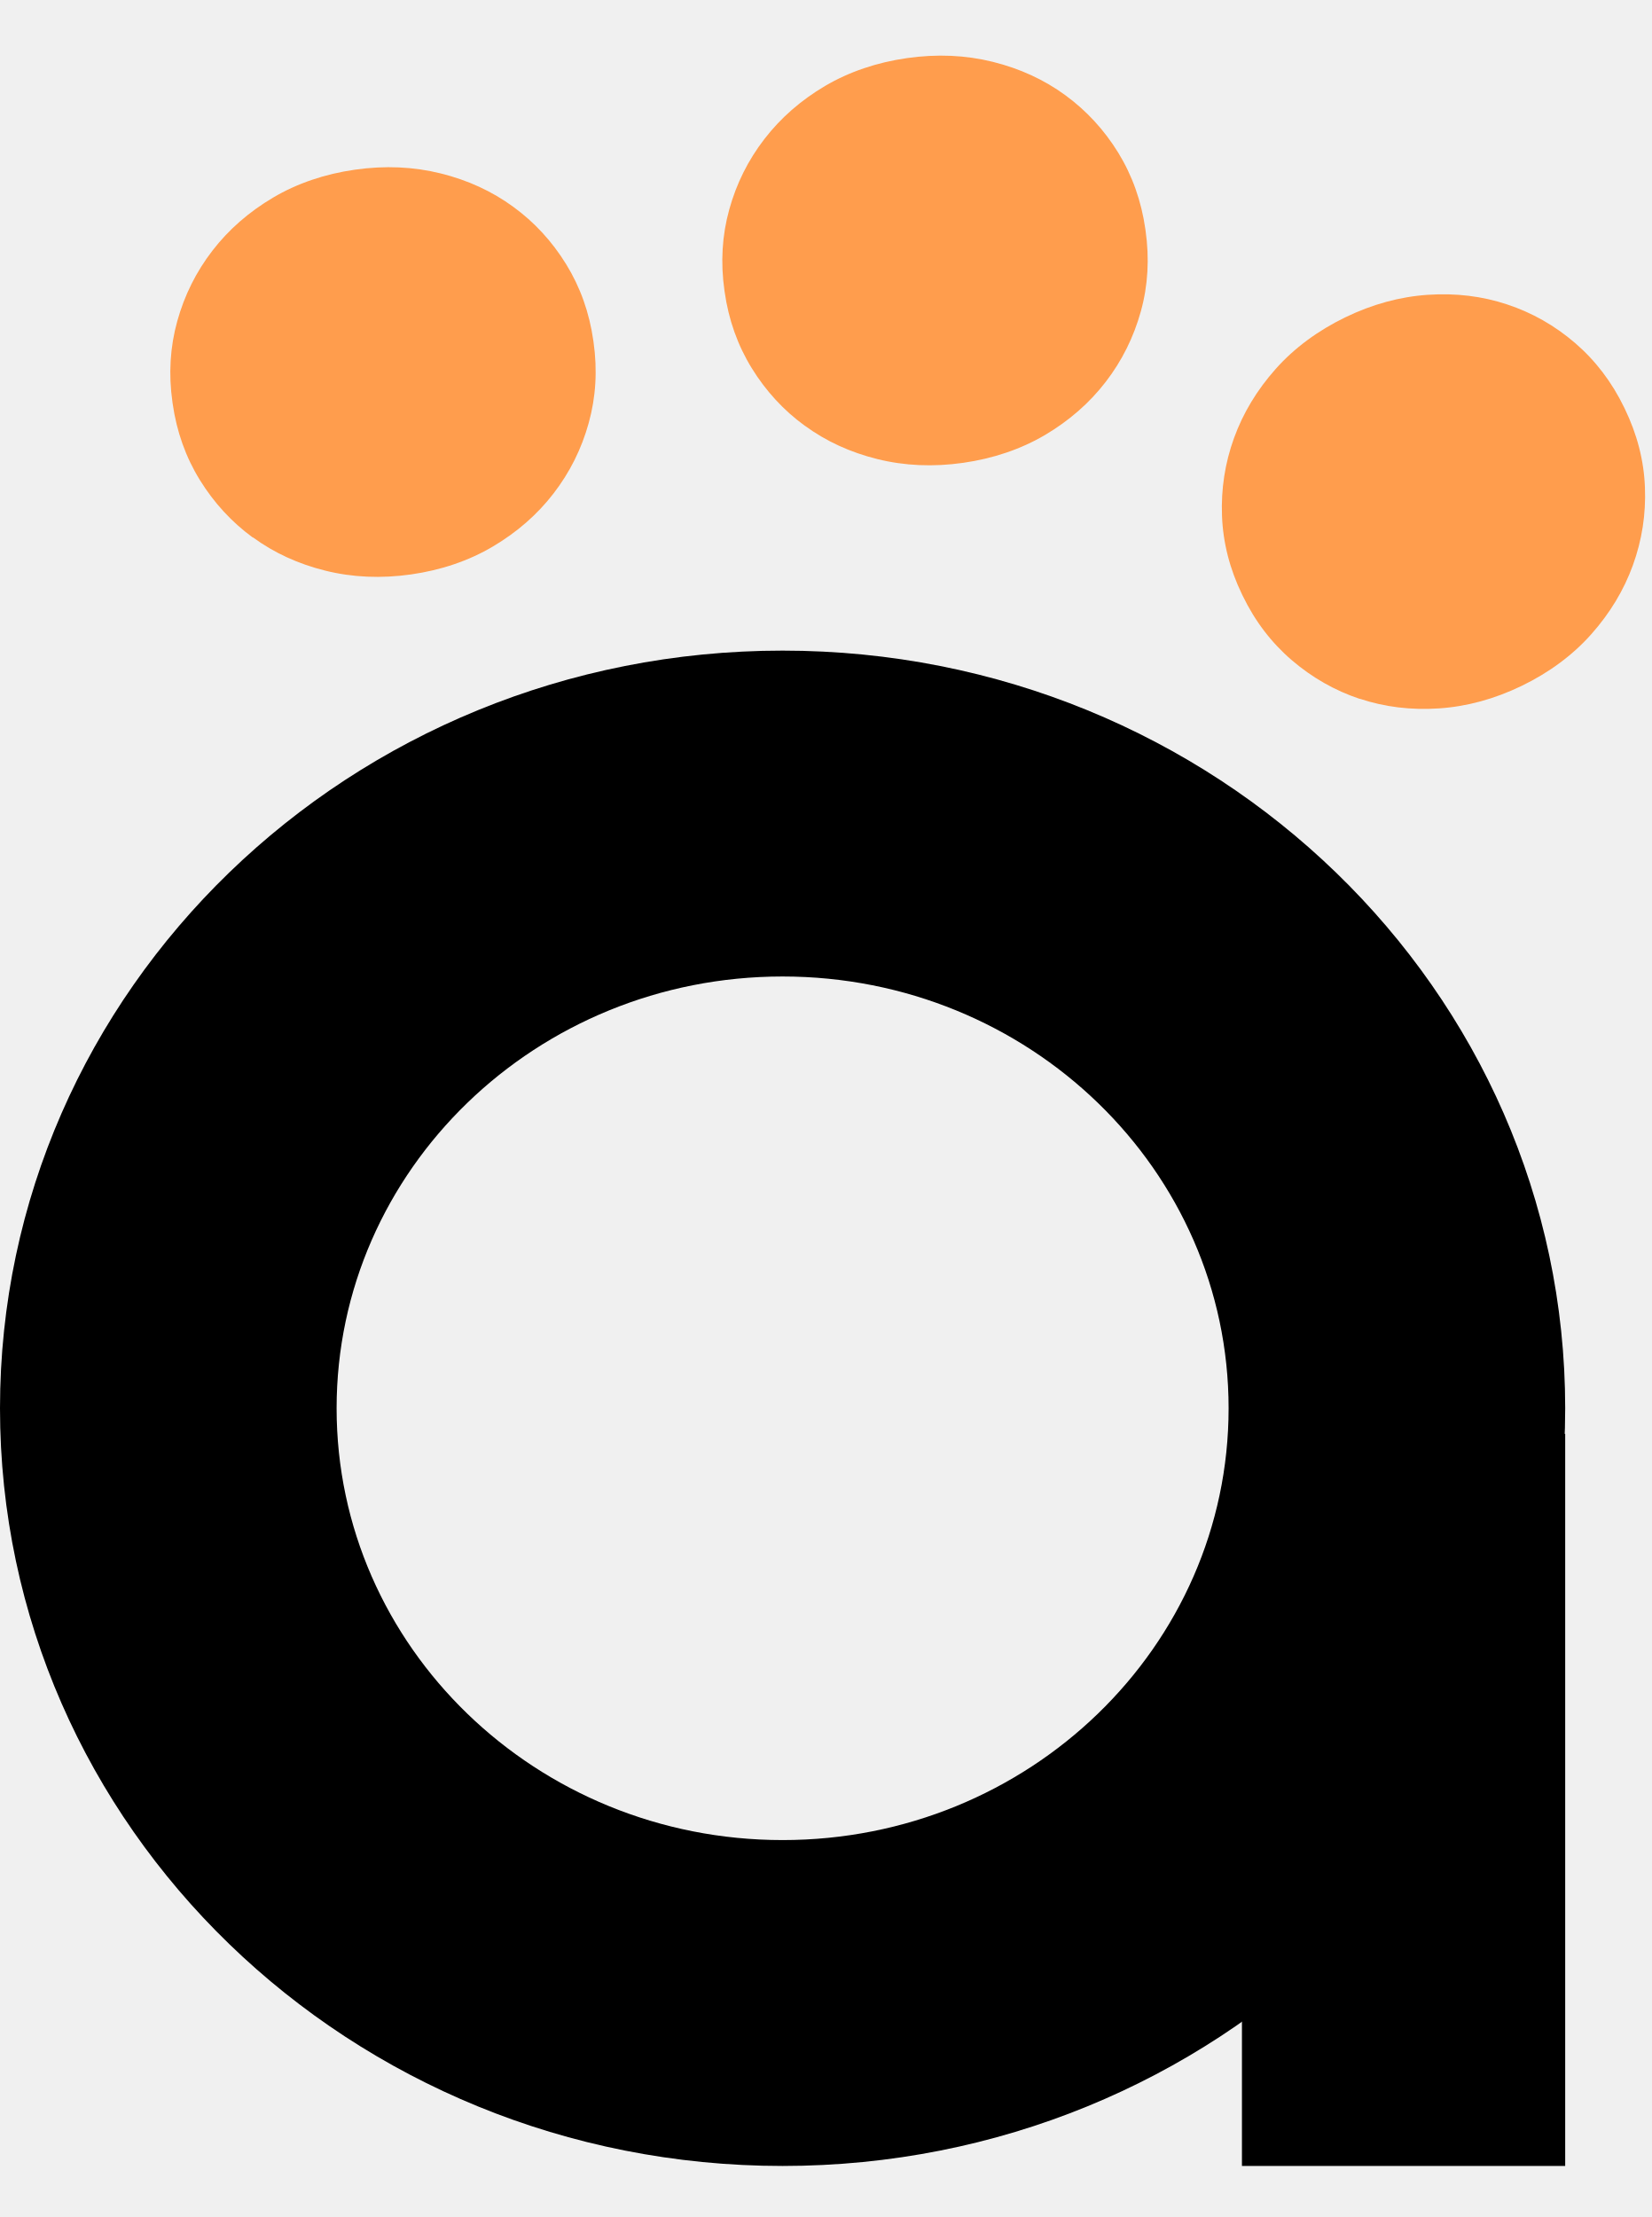
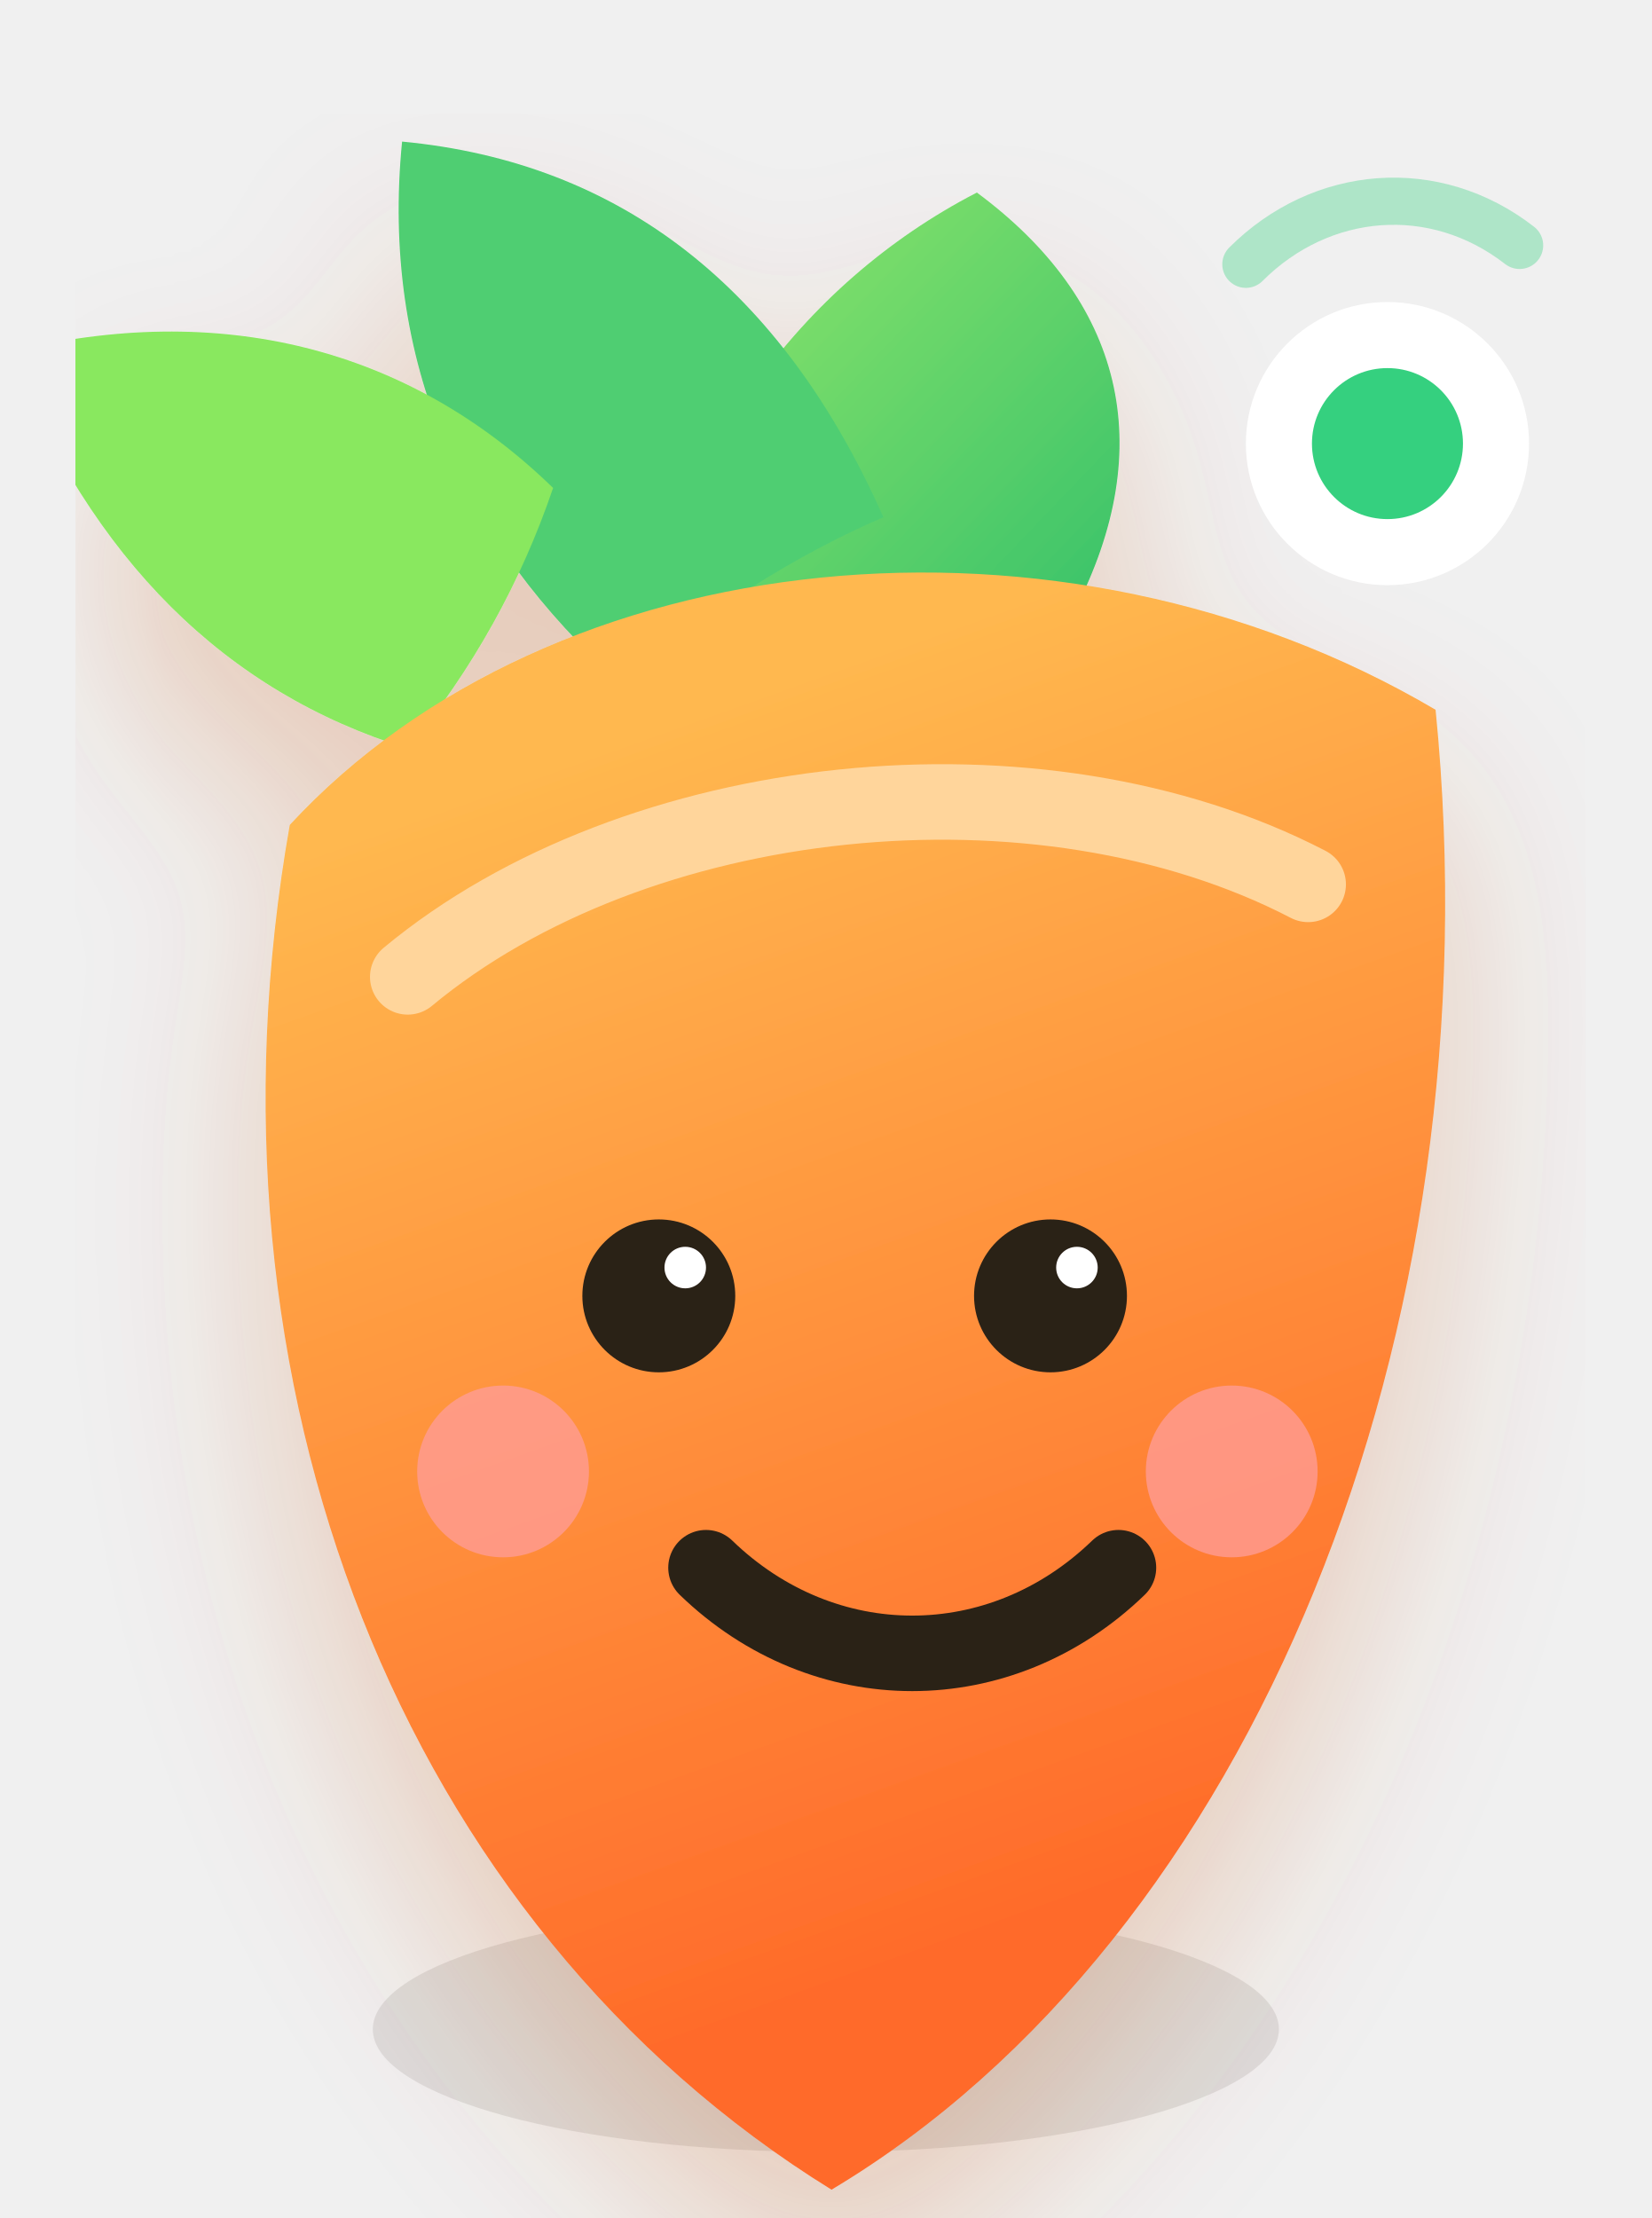
- <svg xmlns="http://www.w3.org/2000/svg" fill="none" version="1.1" width="175.35" height="235.42" viewBox="0 0 175.35 235.42">
+ <svg xmlns="http://www.w3.org/2000/svg" width="175" height="235" viewBox="0 0 175 235" fill="none" role="img" aria-label="萝卜头在线头像">
  <defs>
-     <clipPath id="master_svg0_145_28391">
-       <rect x="0" y="0" width="175.35" height="235.42" rx="0" />
-     </clipPath>
+     <linearGradient id="body" x1="67" y1="78" x2="112" y2="204" gradientUnits="userSpaceOnUse">
+       <stop stop-color="#FFB84F" />
+       <stop offset="1" stop-color="#FF6A2A" />
+     </linearGradient>
+     <linearGradient id="leaf" x1="56" y1="14" x2="127" y2="82" gradientUnits="userSpaceOnUse">
+       <stop stop-color="#A8F06A" />
+       <stop offset="1" stop-color="#20B86B" />
+     </linearGradient>
+     <filter id="shadow" x="8" y="0" width="160" height="235" filterUnits="userSpaceOnUse" color-interpolation-filters="sRGB">
+       <feDropShadow dx="0" dy="12" stdDeviation="10" flood-color="#C95016" flood-opacity=".22" />
+     </filter>
  </defs>
-   <g clip-path="url(#master_svg0_145_28391)">
-     <path d="M83.108,230C129.008,230,166.217,193.978,166.217,149.544C166.217,105.109,129.008,69.088,83.108,69.088C37.209,69.088,0,105.109,0,149.544C0,193.978,37.209,230,83.108,230ZM83.109,195.395C109.267,195.395,130.472,174.867,130.472,149.544C130.472,124.221,109.267,103.692,83.109,103.692C56.951,103.692,35.746,124.221,35.746,149.544C35.746,174.867,56.951,195.395,83.109,195.395Z" fill-rule="evenodd" fill="#000000" fill-opacity="1" />
-     <path d="M80.318,46.489C82.315,48.436,84.69,49.966,87.444,51.079C90.197,52.193,93.183,52.755,96.401,52.755C99.62,52.755,102.683,52.183,105.427,51.05C108.18,49.908,110.565,48.358,112.591,46.383C114.617,44.407,116.197,42.112,117.341,39.497C118.485,36.883,119.047,34.065,119.047,31.063L119.047,30.908C119.047,27.906,118.475,25.088,117.341,22.473C116.197,19.849,114.626,17.573,112.629,15.626C110.632,13.68,108.257,12.15,105.504,11.036C102.751,9.923,99.765,9.361,96.547,9.361C93.328,9.361,90.265,9.932,87.512,11.065C84.758,12.208,82.374,13.757,80.347,15.733C78.321,17.708,76.741,19.994,75.597,22.618C74.453,25.233,73.881,28.051,73.881,31.053L73.881,31.208C73.881,34.22,74.453,37.028,75.597,39.652C76.741,42.267,78.312,44.552,80.309,46.489L80.318,46.489Z" fill="#FF9D4D" fill-opacity="1" style="mix-blend-mode:passthrough" transform="matrix(0.9901292,-0.1408367,0.1406229,0.9899662,-0.5870784,10.49913)" />
-     <path d="M21.696,58.337C23.693,60.284,26.067,61.814,28.82,62.927C31.572,64.041,34.558,64.603,37.775,64.603C40.993,64.603,44.056,64.031,46.799,62.889C49.551,61.746,51.936,60.197,53.961,58.221C55.987,56.245,57.567,53.96,58.711,51.336C59.854,48.721,60.426,45.903,60.426,42.901L60.426,42.746C60.426,39.744,59.854,36.936,58.711,34.311C57.567,31.687,55.997,29.411,54,27.474C52.003,25.528,49.629,23.998,46.876,22.884C44.124,21.771,41.139,21.209,37.921,21.209C34.703,21.209,31.64,21.78,28.888,22.923C26.135,24.066,23.751,25.615,21.725,27.591C19.699,29.566,18.12,31.861,16.976,34.476C15.832,37.091,15.26,39.909,15.26,42.911L15.26,43.066C15.26,46.077,15.832,48.886,16.976,51.51C18.12,54.125,19.69,56.41,21.686,58.357L21.696,58.337Z" fill="#FF9D4D" fill-opacity="1" style="mix-blend-mode:passthrough" transform="matrix(0.9901292,-0.1408367,0.1406229,0.9899662,-2.83182,2.362021)" />
-     <path d="M128.877,80.714C130.875,82.66,133.251,84.19,136.005,85.304C138.759,86.417,141.746,86.979,144.966,86.979C148.186,86.979,151.251,86.407,153.995,85.265C156.749,84.122,159.135,82.573,161.162,80.598C163.189,78.623,164.77,76.338,165.914,73.714C167.059,71.1,167.621,68.282,167.621,65.281L167.621,65.126C167.621,62.124,167.049,59.316,165.914,56.693C164.77,54.069,163.199,51.793,161.201,49.857C159.203,47.911,156.827,46.381,154.073,45.268C151.319,44.154,148.331,43.593,145.121,43.593C141.911,43.593,138.837,44.164,136.083,45.306C133.329,46.449,130.943,47.998,128.916,49.973C126.889,51.948,125.308,54.243,124.164,56.857C123.019,59.471,122.447,62.289,122.447,65.29L122.447,65.445C122.447,68.457,123.019,71.264,124.164,73.888C125.308,76.502,126.879,78.787,128.877,80.734L128.877,80.714Z" fill="#FF9D4D" fill-opacity="1" style="mix-blend-mode:passthrough" transform="matrix(0.8998494,-0.4362007,0.4356938,0.900095,-6.729828,57.7667)" />
-     <rect x="131.889" y="152.256" width="34.327" height="77.744" rx="0" fill="#000000" fill-opacity="1" />
+   <ellipse cx="87.5" cy="215" rx="48" ry="13" fill="#2B2118" opacity=".1" />
+   <g filter="url(#shadow)">
+     <path d="M113.8 64.8c-15.5-5.8-31.3-3.9-45.8 5.2 3.4-21.2 16.5-39.8 35.5-49.6 15.4 11.4 19.4 26.8 10.3 44.4Z" fill="url(#leaf)" />
+     <path d="M65.8 72.4C49 57.4 40.3 38.2 42.6 15c23.2 2.2 40.2 15.5 51 39.8-9.3 4-18.6 9.9-27.8 17.6Z" fill="#50CE72" />
+     <path d="M43.2 79.3C23.8 73.3 9.7 59.2 1 37.3c22.2-5.5 42.3-.5 57.6 14.4-3.4 10-8.5 19.2-15.4 27.6Z" fill="#89E85E" />
+     <path d="M30.7 87.4c27.9-30.2 81.7-35.6 121.4-12.2 6.6 66.3-19.5 130.2-64 156.8C42.5 203.8 20.2 146.8 30.7 87.4Z" fill="url(#body)" />
+     <path d="M43.2 103.5c24.2-20.1 66.9-24.6 95.4-9.8" stroke="#FFD59B" stroke-width="8" stroke-linecap="round" />
+     <circle cx="69.8" cy="137.3" r="8.1" fill="#2B2118" />
+     <circle cx="111.3" cy="137.3" r="8.1" fill="#2B2118" />
+     <circle cx="72.6" cy="134.3" r="2.2" fill="#FFFFFF" />
+     <circle cx="114.1" cy="134.3" r="2.2" fill="#FFFFFF" />
+     <path d="M74.8 166.1c12.5 12.1 31.2 12.1 43.7 0" stroke="#2B2118" stroke-width="8" stroke-linecap="round" />
+     <circle cx="53.3" cy="155.9" r="9.1" fill="#FF9C98" opacity=".76" />
+     <circle cx="130.5" cy="155.9" r="9.1" fill="#FF9C98" opacity=".76" />
  </g>
+   <circle cx="147" cy="47" r="15" fill="#FFFFFF" />
+   <circle cx="147" cy="47" r="8" fill="#35D07F" />
+   <path d="M132 28c8-8 20-9 29-2" stroke="#35D07F" stroke-width="5" stroke-linecap="round" opacity=".35" />
</svg>
